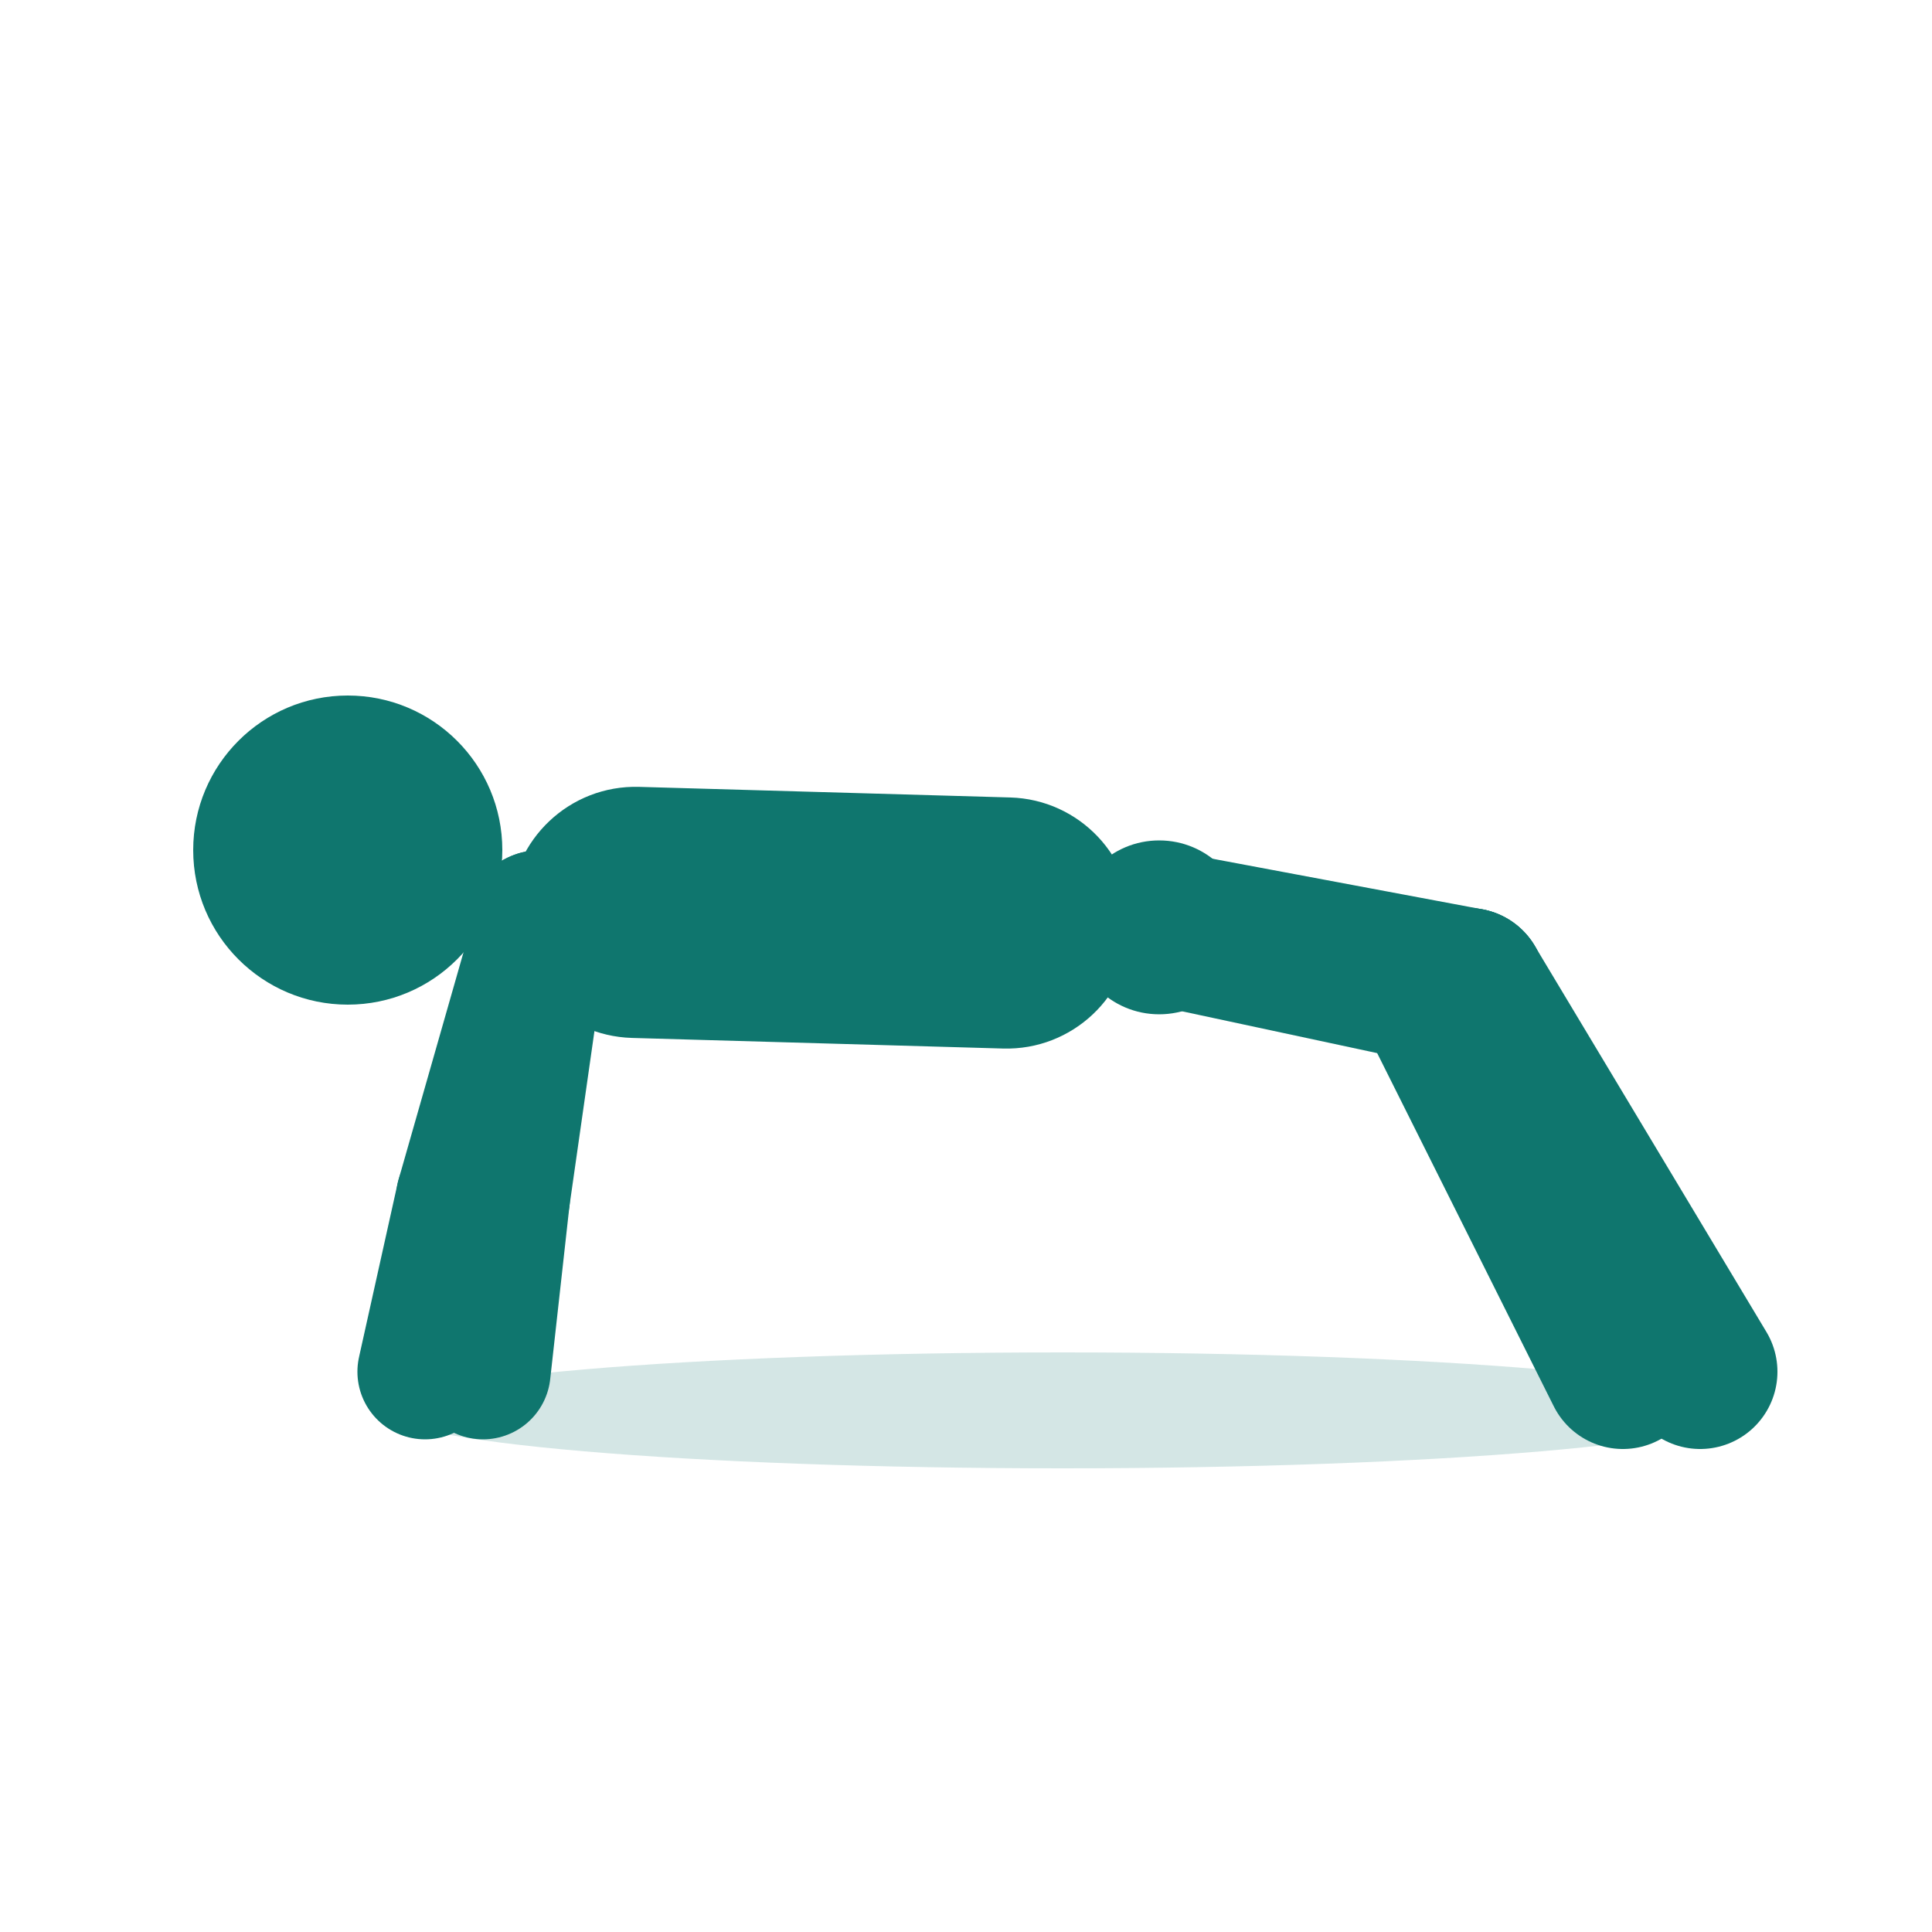
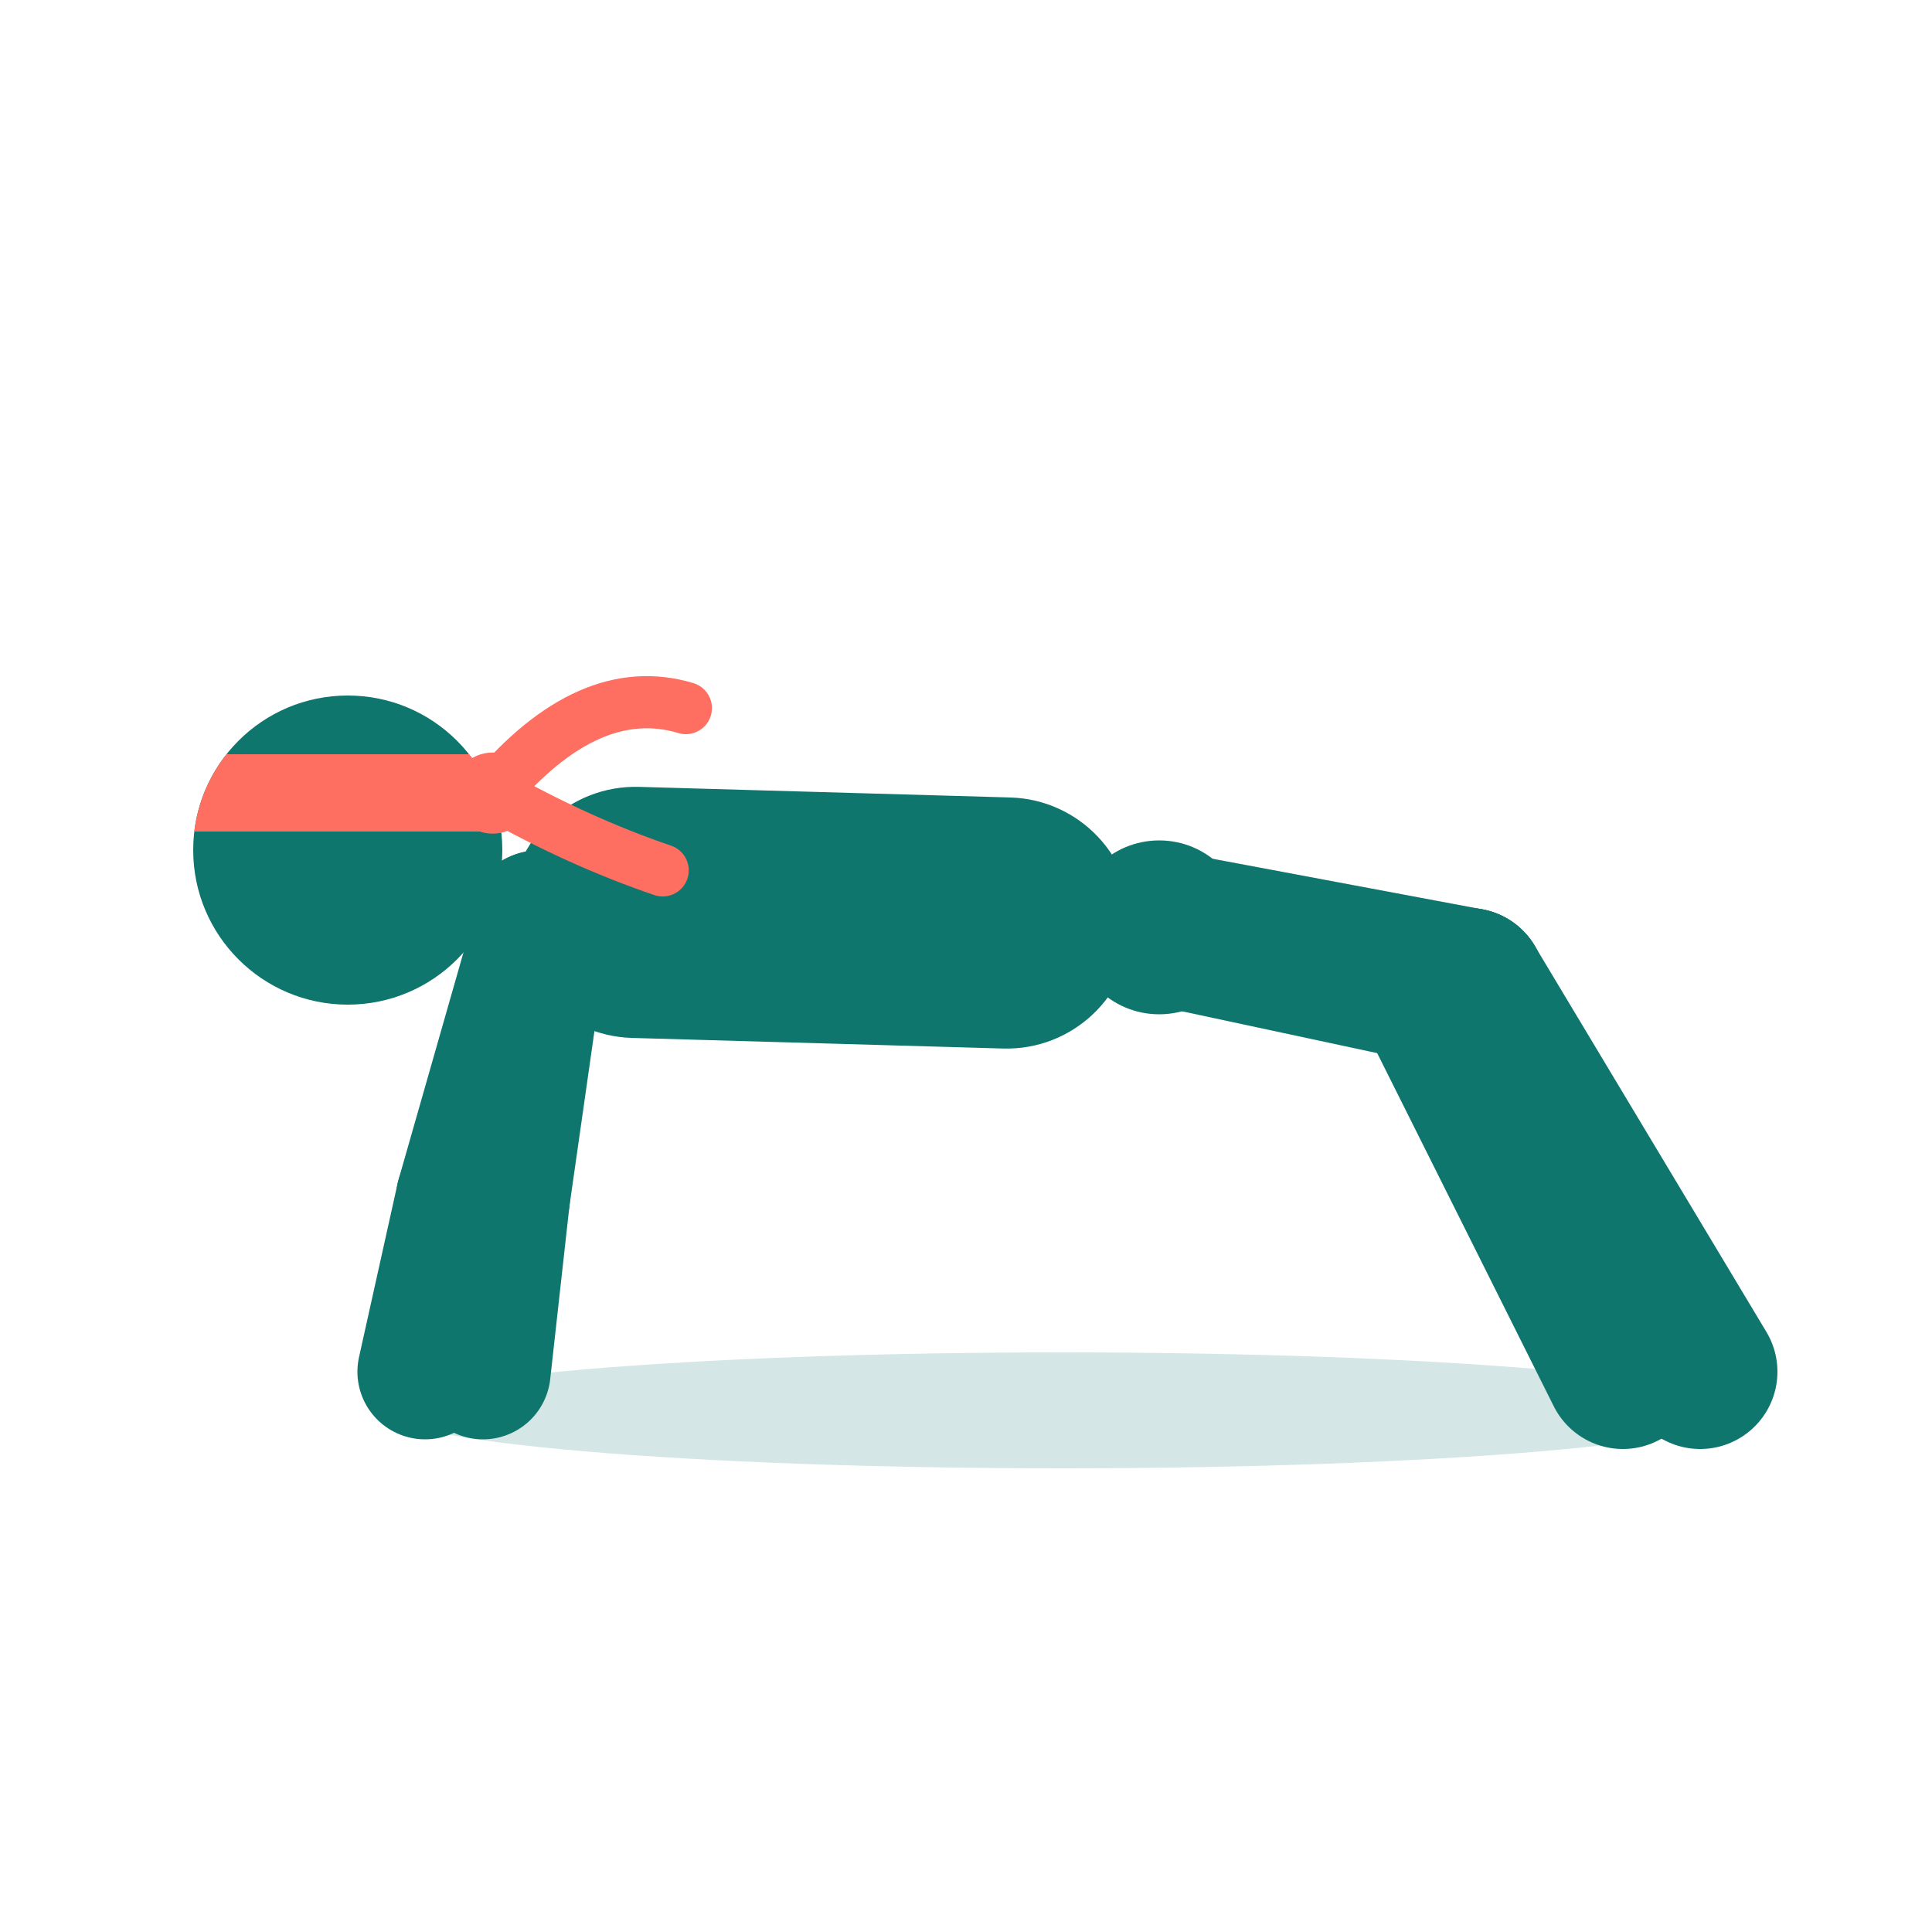
<svg xmlns="http://www.w3.org/2000/svg" viewBox="0 0 200 200" width="200" height="200">
  <ellipse cx="110" cy="146" rx="70" ry="6" fill="#0F766E" opacity="0.18" />
  <line x1="120" y1="96" x2="148" y2="102" stroke="#0F766E" stroke-width="16" stroke-linecap="round" />
  <line x1="120" y1="96" x2="152" y2="102" stroke="#0F766E" stroke-width="16" stroke-linecap="round" />
  <line x1="148" y1="102" x2="168" y2="142" stroke="#0F766E" stroke-width="16" stroke-linecap="round" />
  <line x1="152" y1="102" x2="176" y2="142" stroke="#0F766E" stroke-width="16" stroke-linecap="round" />
  <circle cx="148" cy="102" r="8" fill="#0F766E" />
  <circle cx="152" cy="102" r="8" fill="#0F766E" />
  <circle cx="168" cy="142" r="6" fill="#0F766E" />
  <circle cx="176" cy="142" r="6" fill="#0F766E" />
  <g transform="rotate(-88.36342 85 95)">
    <rect x="72" y="62.787" width="26" height="64.426" rx="13" fill="#0F766E" />
  </g>
  <line x1="56" y1="96" x2="48" y2="124" stroke="#0F766E" stroke-width="14" stroke-linecap="round" />
  <line x1="56" y1="96" x2="52" y2="124" stroke="#0F766E" stroke-width="14" stroke-linecap="round" />
  <line x1="48" y1="124" x2="44" y2="142" stroke="#0F766E" stroke-width="14" stroke-linecap="round" />
  <line x1="52" y1="124" x2="50" y2="142" stroke="#0F766E" stroke-width="14" stroke-linecap="round" />
  <circle cx="48" cy="124" r="6" fill="#0F766E" />
  <circle cx="52" cy="124" r="6" fill="#0F766E" />
  <circle cx="44" cy="142" r="5.5" fill="#0F766E" />
  <circle cx="50" cy="142" r="5.5" fill="#0F766E" />
  <circle cx="56" cy="96" r="8" fill="#0F766E" />
  <circle cx="56" cy="96" r="8" fill="#0F766E" />
  <circle cx="120" cy="96" r="9" fill="#0F766E" />
  <circle cx="36" cy="88" r="16" fill="#0F766E" />
+   <clipPath id="hb">
+     <circle cx="36.0" cy="88.0" r="16.0" />
+   </clipPath>
+   <rect x="19.0" y="78.08" width="34.0" height="8.0" fill="#FF6F61" clip-path="url(#hb)" />
+   <path d="M51.0,82.1 Q61.0,70.3 71.0,73.3" stroke="#FF6F61" stroke-width="5.4" stroke-linecap="round" fill="none" />
+   <path d="M51.0,82.1 Q59.8,87.1 68.6,90.1" stroke="#FF6F61" stroke-width="5.4" stroke-linecap="round" fill="none" />
+   <circle cx="51.0" cy="82.1" r="4.2" fill="#FF6F61" />
</svg>
